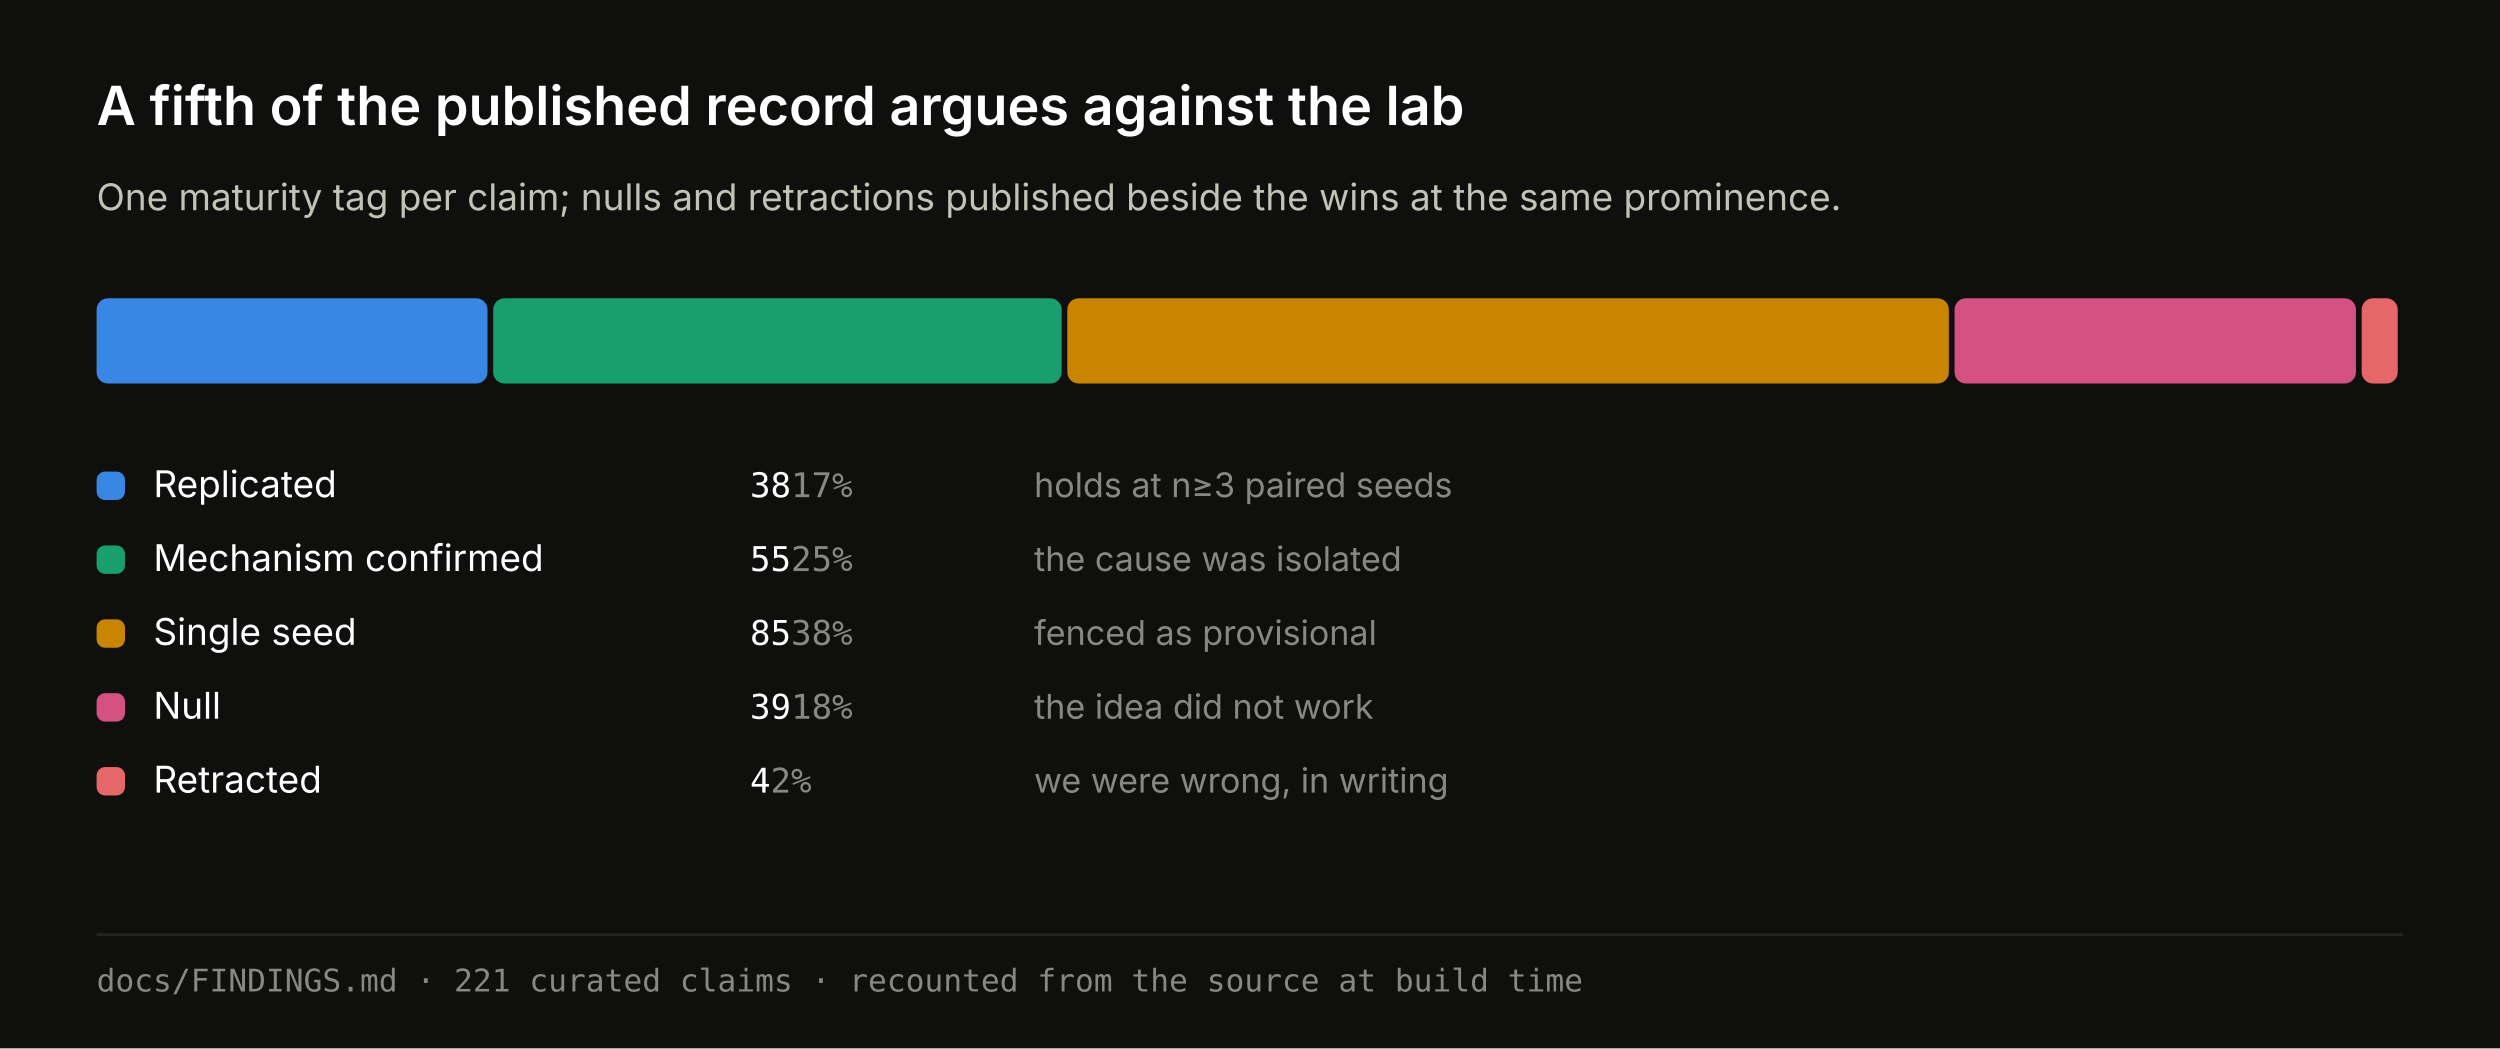
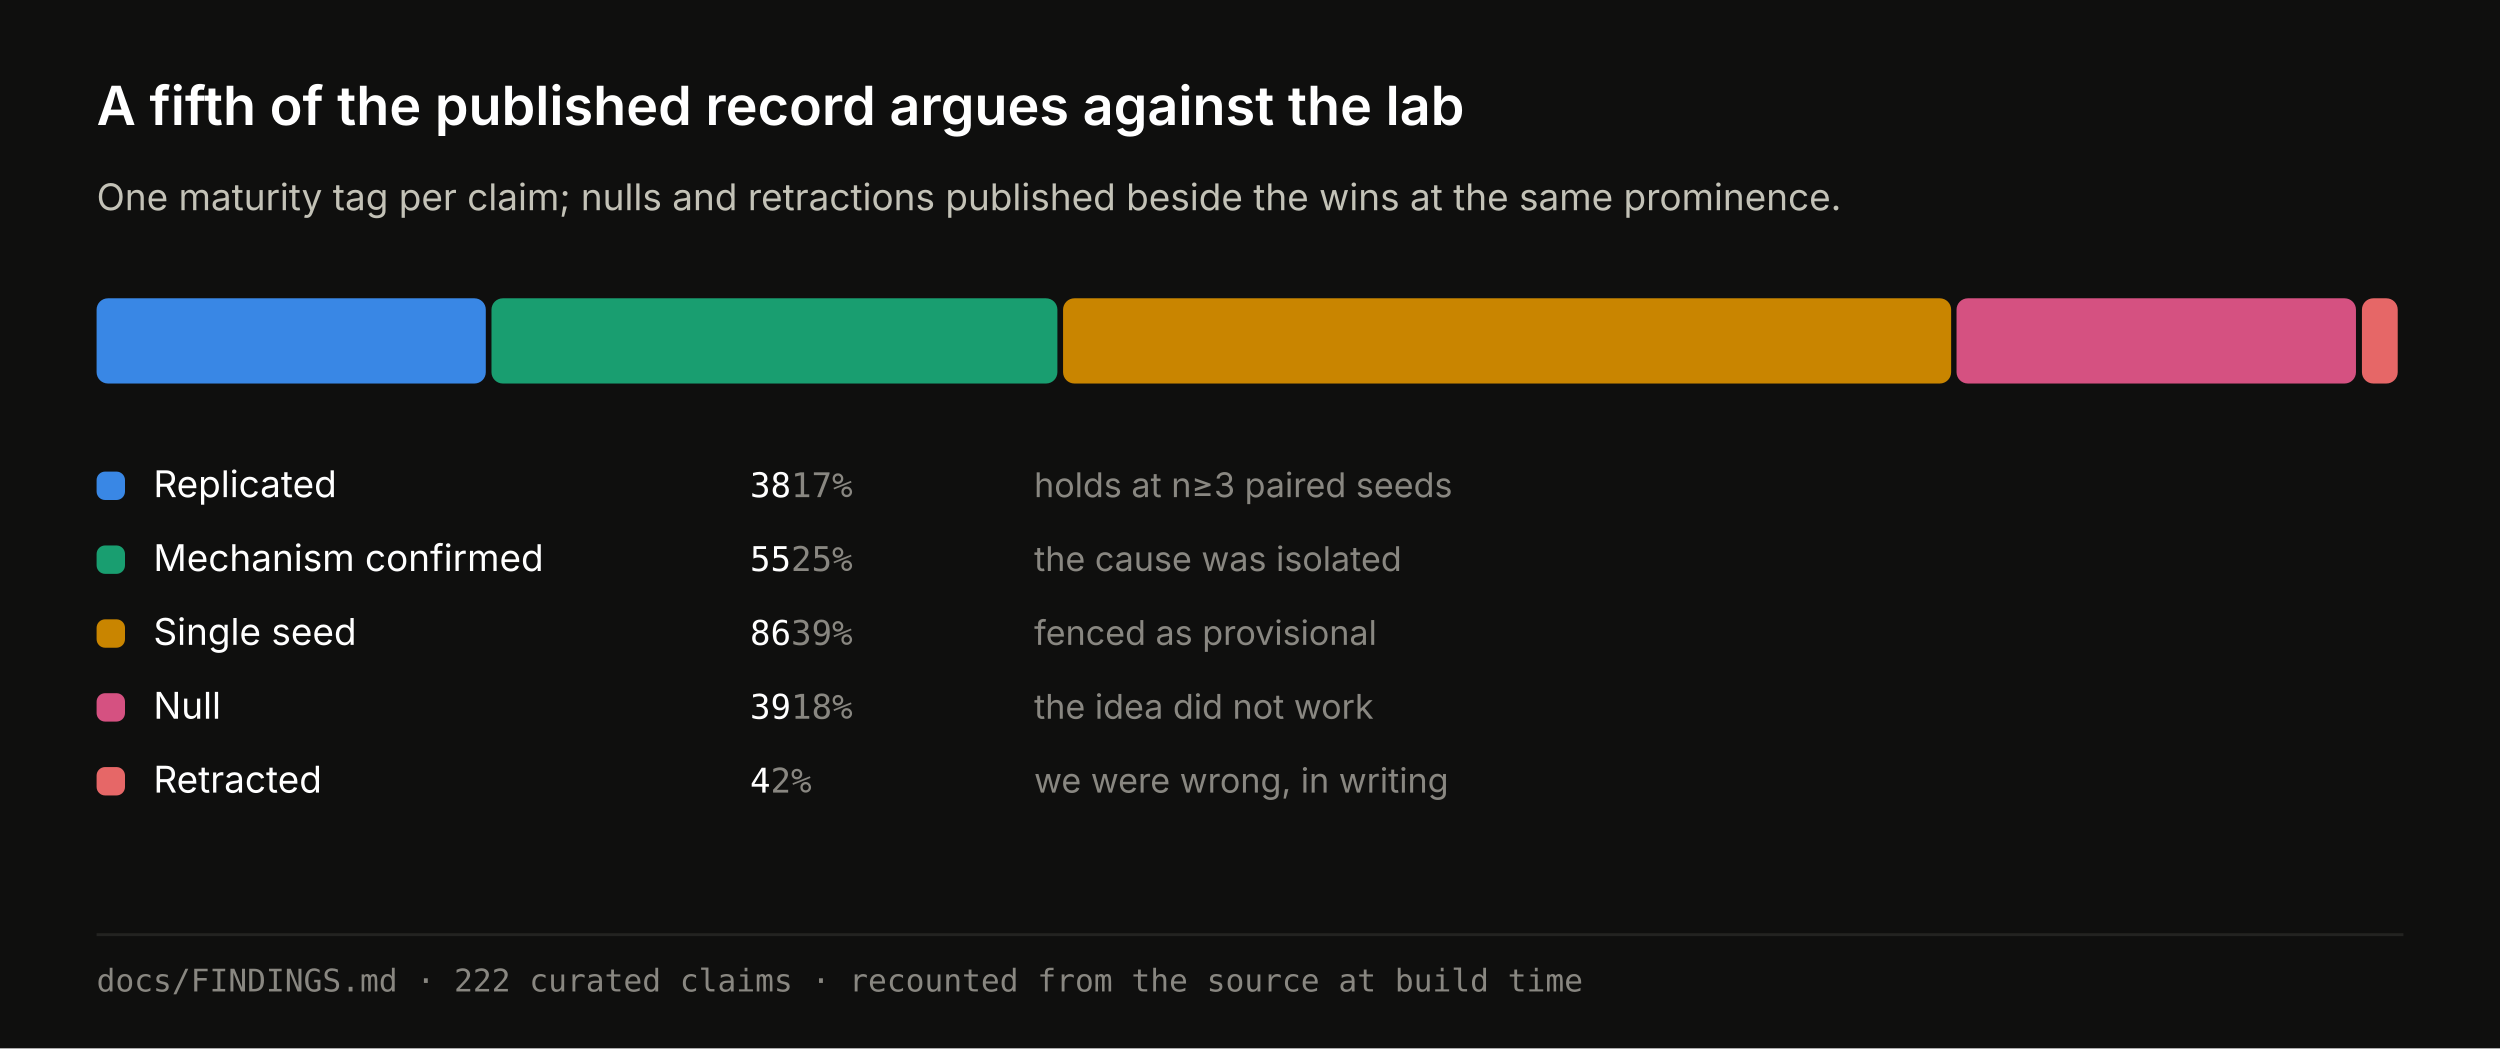
<svg xmlns="http://www.w3.org/2000/svg" width="880" height="369" viewBox="0 0 880 369" role="img">
  <rect width="880" height="369" fill="#0f0f0e" />
  <text x="34" y="44" font-family="Inter, -apple-system, BlinkMacSystemFont, 'Segoe UI', sans-serif" font-size="19" font-weight="600" fill="#ffffff">A fifth of the published record argues against the lab</text>
  <text x="34" y="74" font-family="Inter, -apple-system, BlinkMacSystemFont, 'Segoe UI', sans-serif" font-size="13" fill="#c3c2b7">One maturity tag per claim; nulls and retractions published beside the wins at the same prominence.</text>
-   <rect x="34.0" y="105" width="137.6" height="30" rx="4" fill="#3987e5" />
-   <rect x="173.6" y="105" width="200.1" height="30" rx="4" fill="#199e70" />
-   <rect x="375.7" y="105" width="310.3" height="30" rx="4" fill="#c98500" />
-   <rect x="688.0" y="105" width="141.3" height="30" rx="4" fill="#d55181" />
-   <rect x="831.3" y="105" width="12.7" height="30" rx="4" fill="#e66767" />
+   <rect x="34.0" y="105" width="137.0" height="30" rx="4" fill="#3987e5" />
+   <rect x="173.0" y="105" width="199.2" height="30" rx="4" fill="#199e70" />
+   <rect x="374.2" y="105" width="312.6" height="30" rx="4" fill="#c98500" />
+   <rect x="688.7" y="105" width="140.6" height="30" rx="4" fill="#d55181" />
+   <rect x="831.4" y="105" width="12.6" height="30" rx="4" fill="#e66767" />
  <rect x="34" y="166" width="10" height="10" rx="3" fill="#3987e5" />
  <text x="54" y="175" font-family="Inter, -apple-system, BlinkMacSystemFont, 'Segoe UI', sans-serif" font-size="13" fill="#ffffff">Replicated</text>
  <text x="264" y="175" font-family="'JetBrains Mono', ui-monospace, SFMono-Regular, Menlo, monospace" font-size="12" fill="#ffffff">38<tspan fill="#898781">  17%</tspan>
  </text>
  <text x="364" y="175" font-family="Inter, -apple-system, BlinkMacSystemFont, 'Segoe UI', sans-serif" font-size="12" fill="#898781">holds at n≥3 paired seeds</text>
  <rect x="34" y="192" width="10" height="10" rx="3" fill="#199e70" />
  <text x="54" y="201" font-family="Inter, -apple-system, BlinkMacSystemFont, 'Segoe UI', sans-serif" font-size="13" fill="#ffffff">Mechanism confirmed</text>
  <text x="264" y="201" font-family="'JetBrains Mono', ui-monospace, SFMono-Regular, Menlo, monospace" font-size="12" fill="#ffffff">55<tspan fill="#898781">  25%</tspan>
  </text>
  <text x="364" y="201" font-family="Inter, -apple-system, BlinkMacSystemFont, 'Segoe UI', sans-serif" font-size="12" fill="#898781">the cause was isolated</text>
  <rect x="34" y="218" width="10" height="10" rx="3" fill="#c98500" />
  <text x="54" y="227" font-family="Inter, -apple-system, BlinkMacSystemFont, 'Segoe UI', sans-serif" font-size="13" fill="#ffffff">Single seed</text>
-   <text x="264" y="227" font-family="'JetBrains Mono', ui-monospace, SFMono-Regular, Menlo, monospace" font-size="12" fill="#ffffff">85<tspan fill="#898781">  38%</tspan>
+   <text x="264" y="227" font-family="'JetBrains Mono', ui-monospace, SFMono-Regular, Menlo, monospace" font-size="12" fill="#ffffff">86<tspan fill="#898781">  39%</tspan>
  </text>
  <text x="364" y="227" font-family="Inter, -apple-system, BlinkMacSystemFont, 'Segoe UI', sans-serif" font-size="12" fill="#898781">fenced as provisional</text>
  <rect x="34" y="244" width="10" height="10" rx="3" fill="#d55181" />
  <text x="54" y="253" font-family="Inter, -apple-system, BlinkMacSystemFont, 'Segoe UI', sans-serif" font-size="13" fill="#ffffff">Null</text>
  <text x="264" y="253" font-family="'JetBrains Mono', ui-monospace, SFMono-Regular, Menlo, monospace" font-size="12" fill="#ffffff">39<tspan fill="#898781">  18%</tspan>
  </text>
  <text x="364" y="253" font-family="Inter, -apple-system, BlinkMacSystemFont, 'Segoe UI', sans-serif" font-size="12" fill="#898781">the idea did not work</text>
  <rect x="34" y="270" width="10" height="10" rx="3" fill="#e66767" />
  <text x="54" y="279" font-family="Inter, -apple-system, BlinkMacSystemFont, 'Segoe UI', sans-serif" font-size="13" fill="#ffffff">Retracted</text>
  <text x="264" y="279" font-family="'JetBrains Mono', ui-monospace, SFMono-Regular, Menlo, monospace" font-size="12" fill="#ffffff">4<tspan fill="#898781">  2%</tspan>
  </text>
  <text x="364" y="279" font-family="Inter, -apple-system, BlinkMacSystemFont, 'Segoe UI', sans-serif" font-size="12" fill="#898781">we were wrong, in writing</text>
  <line x1="34" y1="329" x2="846" y2="329" stroke="#232321" stroke-width="1" />
-   <text x="34" y="349" font-family="'JetBrains Mono', ui-monospace, SFMono-Regular, Menlo, monospace" font-size="11" fill="#898781">docs/FINDINGS.md · 221 curated claims · recounted from the source at build time</text>
+   <text x="34" y="349" font-family="'JetBrains Mono', ui-monospace, SFMono-Regular, Menlo, monospace" font-size="11" fill="#898781">docs/FINDINGS.md · 222 curated claims · recounted from the source at build time</text>
</svg>
